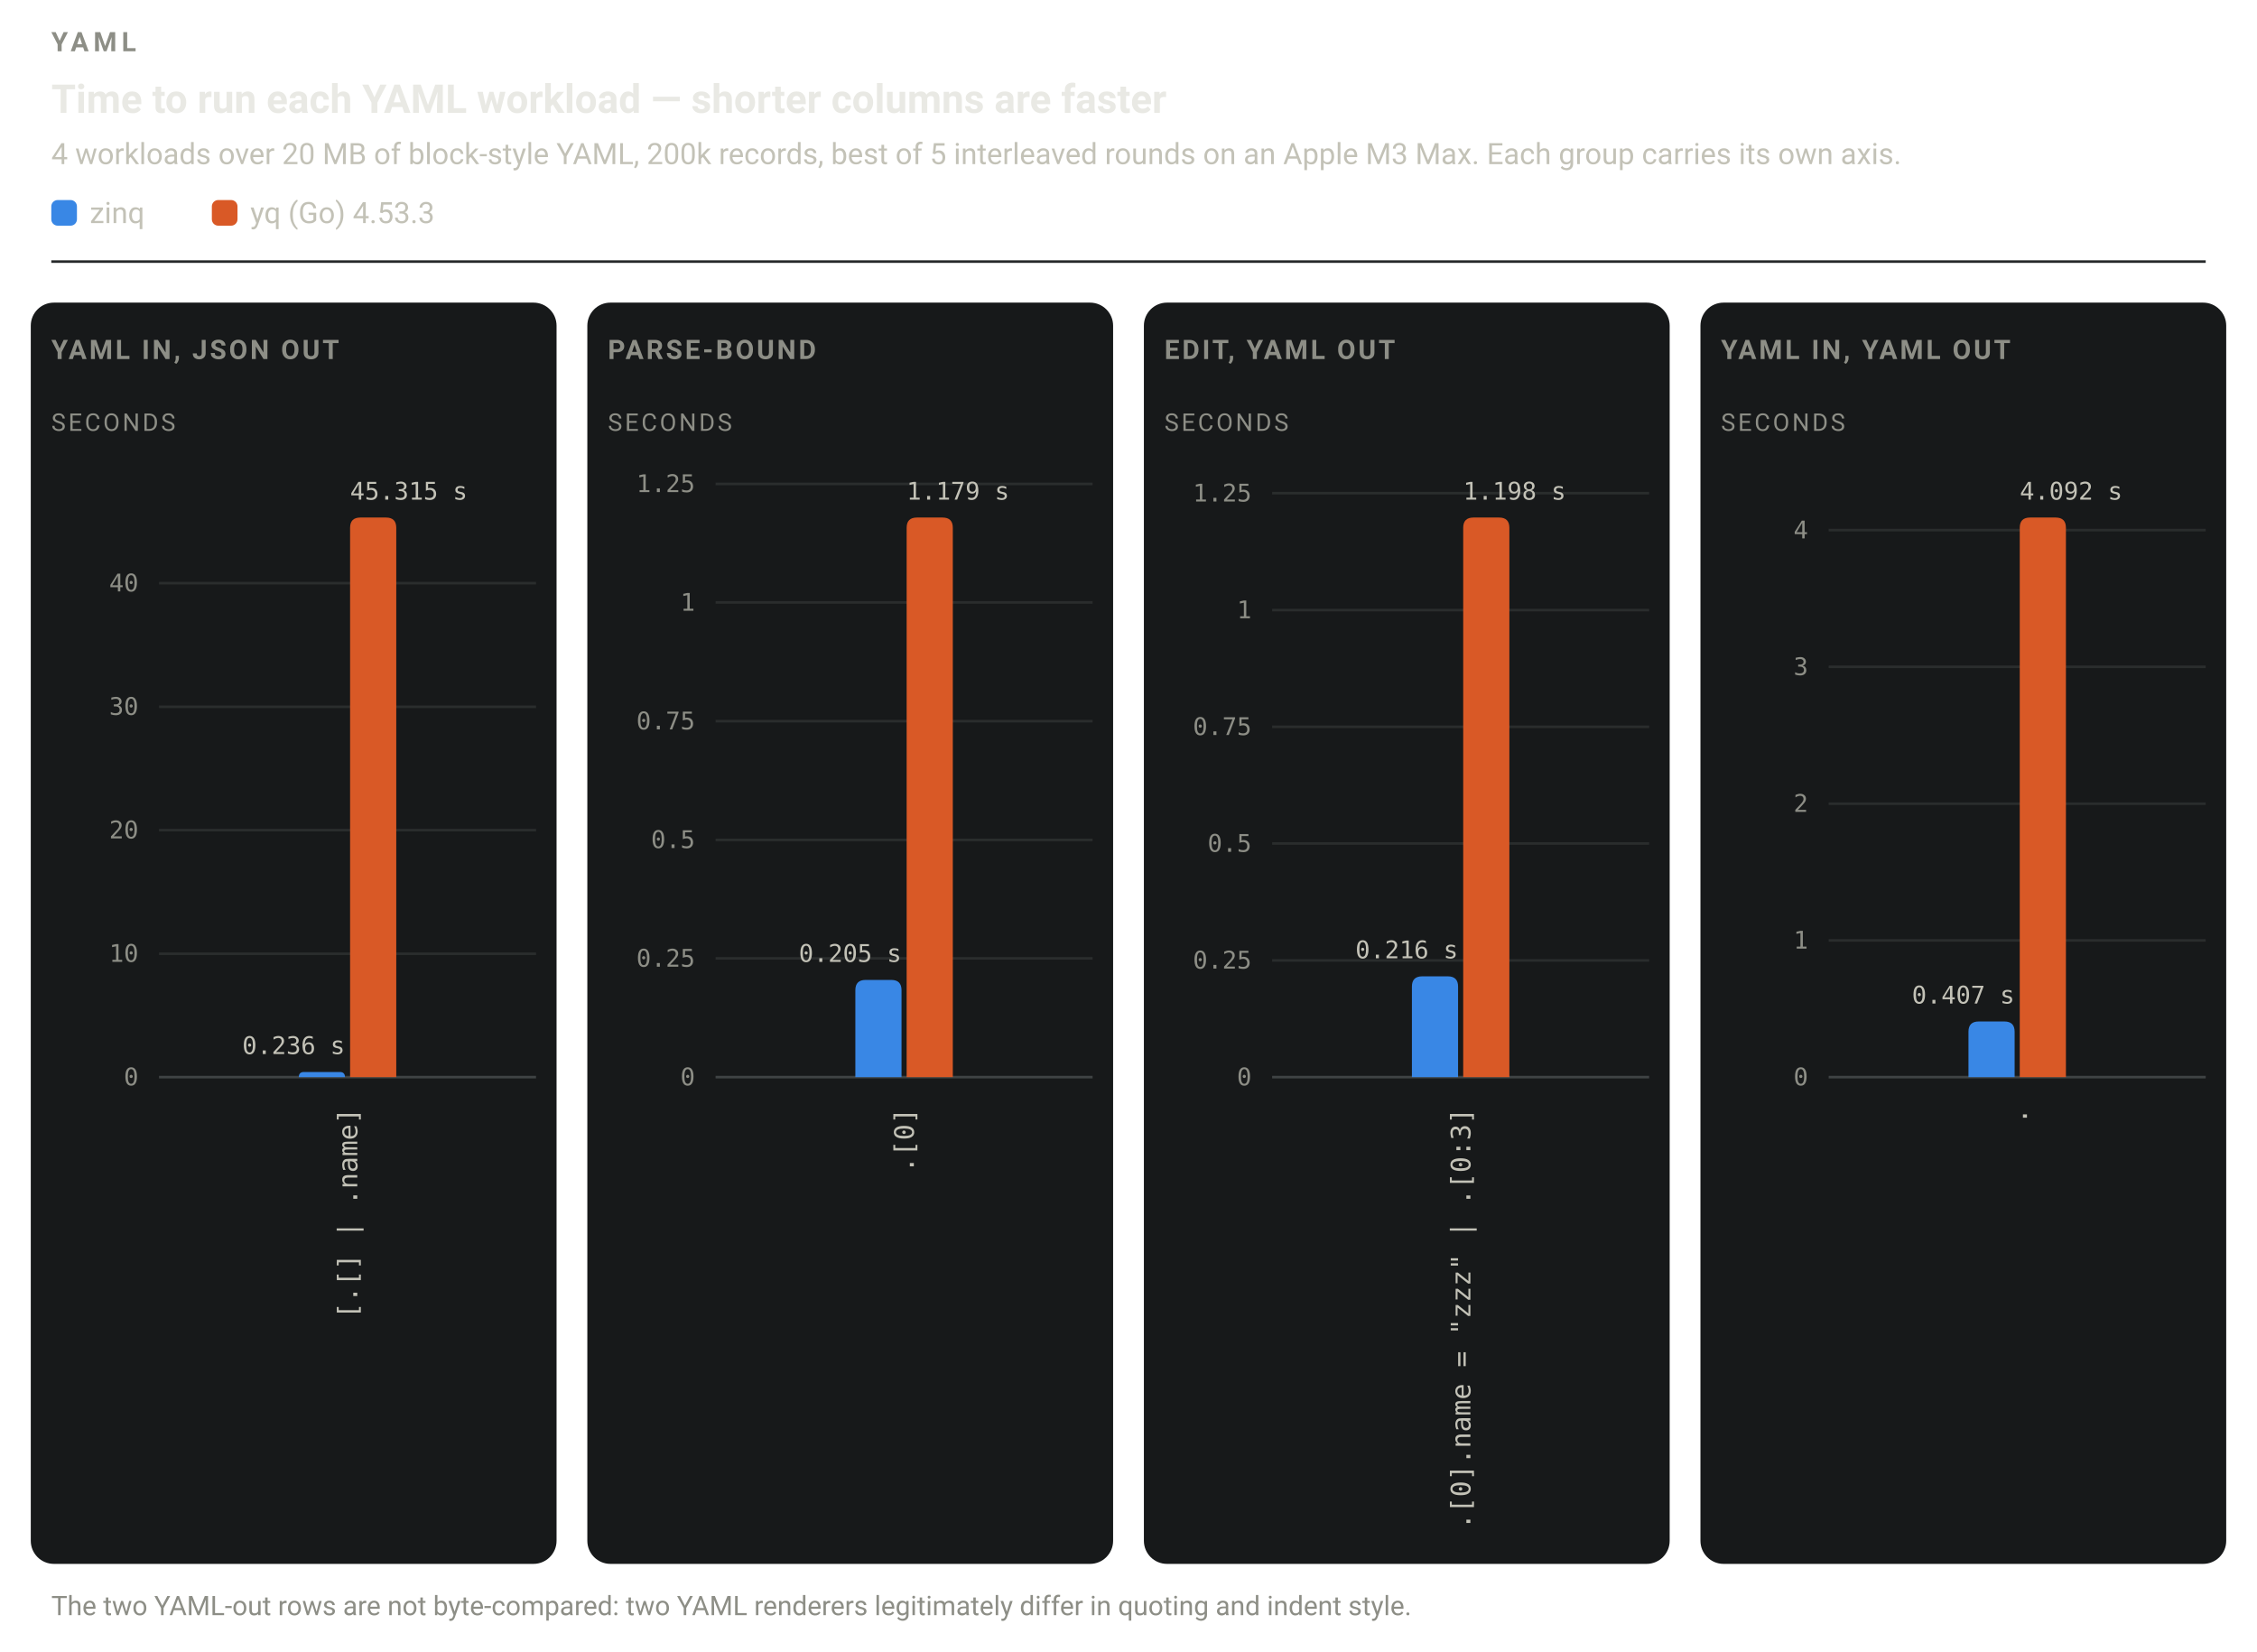
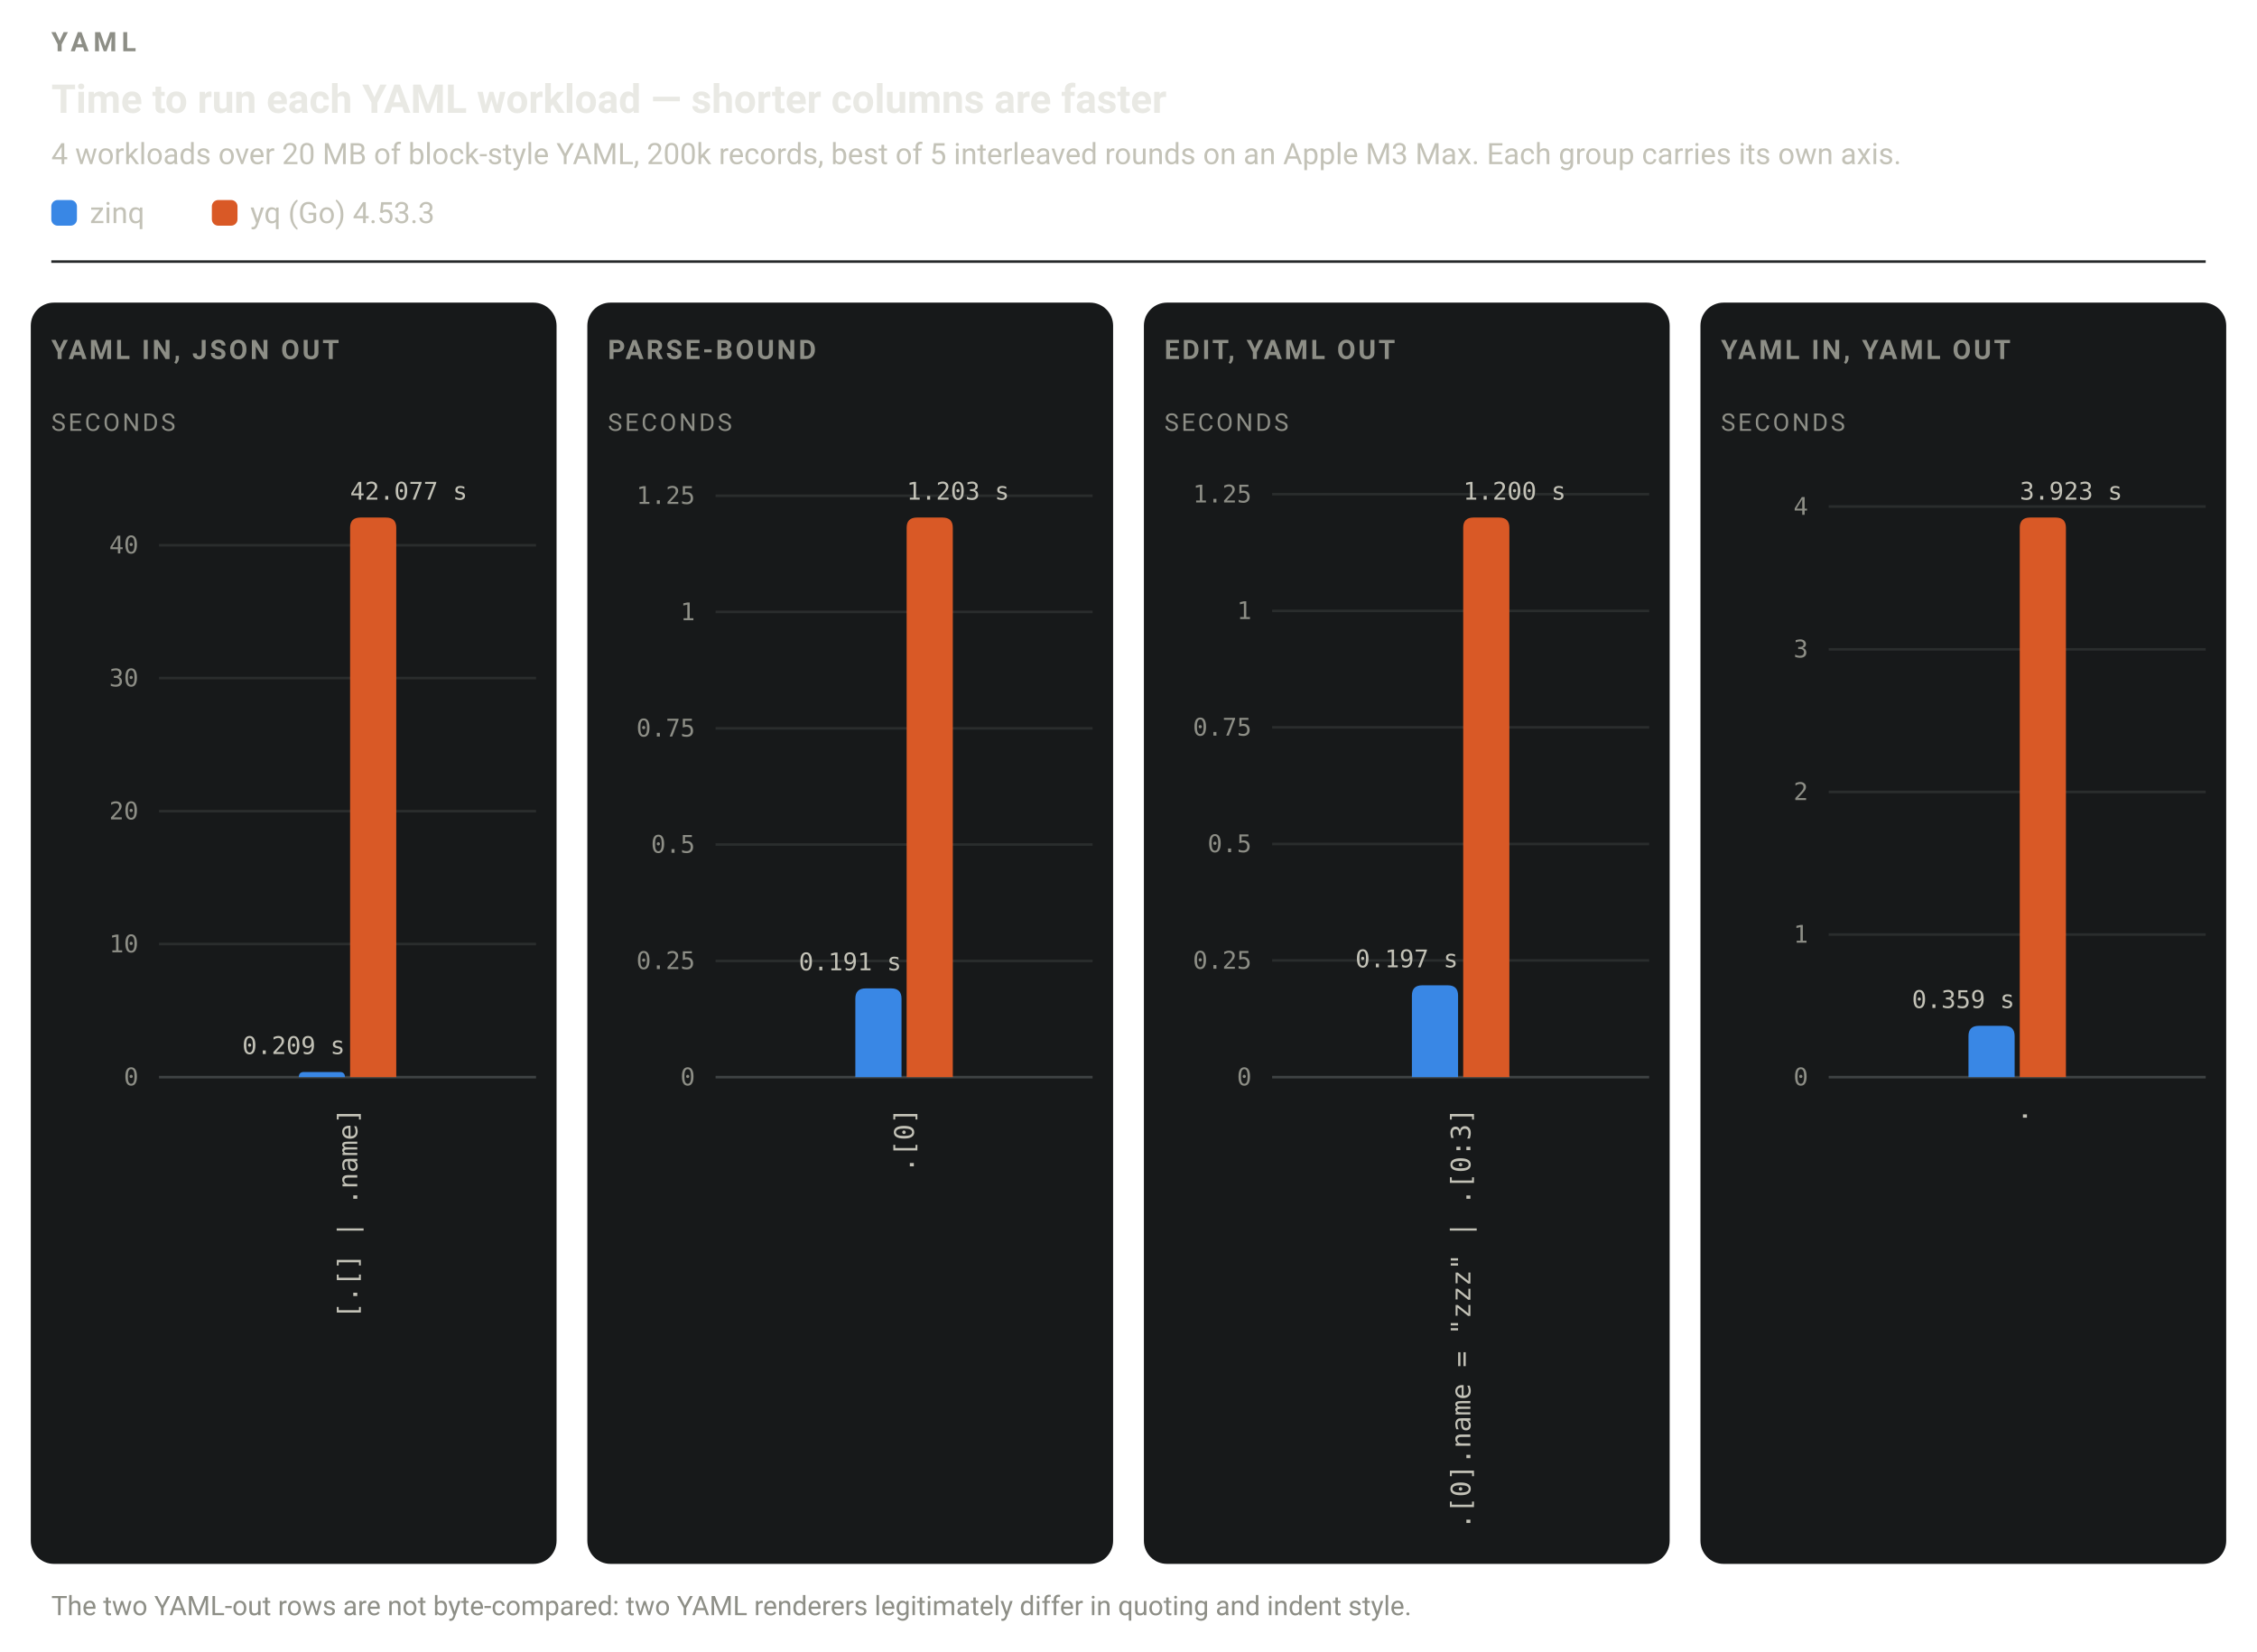
<svg xmlns="http://www.w3.org/2000/svg" width="880" height="644" viewBox="0 0 880 644" role="img" aria-label="Time to run 4 YAML workloads, zinq against yq (Go) 4.53.3, over 20 MB of block-style YAML, 200k records. zinq is ahead on all 4.">
  <text x="20" y="20" font-family="ui-sans-serif, system-ui, -apple-system, Segoe UI, Roboto, sans-serif" font-size="10.5" font-weight="600" letter-spacing="1.8" fill="#8d8e86">YAML</text>
  <text x="20" y="44" font-family="ui-sans-serif, system-ui, -apple-system, Segoe UI, Roboto, sans-serif" font-size="15.5" font-weight="600" fill="#e9e9e4">Time to run each YAML workload — shorter columns are faster</text>
  <text x="20" y="64" font-family="ui-sans-serif, system-ui, -apple-system, Segoe UI, Roboto, sans-serif" font-size="11.5" fill="#c3c2b7">4 workloads over 20 MB of block-style YAML, 200k records, best of 5 interleaved rounds on an Apple M3 Max. Each group carries its own axis.</text>
  <rect x="20" y="78" width="10" height="10" rx="2.5" fill="#3987e5" />
  <text x="35" y="87" font-family="ui-sans-serif, system-ui, -apple-system, Segoe UI, Roboto, sans-serif" font-size="11.5" fill="#c3c2b7">zinq</text>
  <rect x="82.6" y="78" width="10" height="10" rx="2.5" fill="#d95926" />
  <text x="97.6" y="87" font-family="ui-sans-serif, system-ui, -apple-system, Segoe UI, Roboto, sans-serif" font-size="11.5" fill="#c3c2b7">yq (Go) 4.53.3</text>
  <line x1="20" y1="102" x2="860" y2="102" stroke="#26292a" stroke-width="1" />
  <rect x="12.0" y="118" width="205.0" height="491.8" rx="9" fill="#17191a" />
  <text x="20" y="140" font-family="ui-sans-serif, system-ui, -apple-system, Segoe UI, Roboto, sans-serif" font-size="10.5" font-weight="600" letter-spacing="1" fill="#8d8e86">YAML IN, JSON OUT</text>
  <text x="20" y="168" font-family="ui-sans-serif, system-ui, -apple-system, Segoe UI, Roboto, sans-serif" font-size="9.5" letter-spacing="1" fill="#8d8e86">SECONDS</text>
  <text x="54" y="423.2" font-family="ui-monospace, SFMono-Regular, Menlo, Consolas, monospace" font-size="9.5" text-anchor="end" fill="#8d8e86">0</text>
-   <line x1="62.0" y1="371.9" x2="209.0" y2="371.9" stroke="#2a2d2d" stroke-width="1" />
-   <text x="54" y="375.052" font-family="ui-monospace, SFMono-Regular, Menlo, Consolas, monospace" font-size="9.5" text-anchor="end" fill="#8d8e86">10</text>
-   <line x1="62.0" y1="323.7" x2="209.0" y2="323.7" stroke="#2a2d2d" stroke-width="1" />
-   <text x="54" y="326.904" font-family="ui-monospace, SFMono-Regular, Menlo, Consolas, monospace" font-size="9.5" text-anchor="end" fill="#8d8e86">20</text>
-   <line x1="62.0" y1="275.6" x2="209.0" y2="275.6" stroke="#2a2d2d" stroke-width="1" />
-   <text x="54" y="278.757" font-family="ui-monospace, SFMono-Regular, Menlo, Consolas, monospace" font-size="9.5" text-anchor="end" fill="#8d8e86">30</text>
-   <line x1="62.0" y1="227.4" x2="209.0" y2="227.4" stroke="#2a2d2d" stroke-width="1" />
-   <text x="54" y="230.609" font-family="ui-monospace, SFMono-Regular, Menlo, Consolas, monospace" font-size="9.5" text-anchor="end" fill="#8d8e86">40</text>
+   <line x1="62.0" y1="368.1" x2="209.0" y2="368.1" stroke="#2a2d2d" stroke-width="1" />
+   <text x="54" y="371.347" font-family="ui-monospace, SFMono-Regular, Menlo, Consolas, monospace" font-size="9.5" text-anchor="end" fill="#8d8e86">10</text>
+   <line x1="62.0" y1="316.3" x2="209.0" y2="316.3" stroke="#2a2d2d" stroke-width="1" />
+   <text x="54" y="319.494" font-family="ui-monospace, SFMono-Regular, Menlo, Consolas, monospace" font-size="9.5" text-anchor="end" fill="#8d8e86">20</text>
+   <line x1="62.0" y1="264.4" x2="209.0" y2="264.4" stroke="#2a2d2d" stroke-width="1" />
+   <text x="54" y="267.641" font-family="ui-monospace, SFMono-Regular, Menlo, Consolas, monospace" font-size="9.5" text-anchor="end" fill="#8d8e86">30</text>
+   <line x1="62.0" y1="212.6" x2="209.0" y2="212.6" stroke="#2a2d2d" stroke-width="1" />
+   <text x="54" y="215.788" font-family="ui-monospace, SFMono-Regular, Menlo, Consolas, monospace" font-size="9.5" text-anchor="end" fill="#8d8e86">40</text>
  <line x1="62.0" y1="420.0" x2="209.0" y2="420.0" stroke="#3f4344" stroke-width="1" />
  <path d="M116.5 420.0L116.5 420.0Q116.5 418.0 118.5 418.0L132.5 418.0Q134.5 418.0 134.5 420.0L134.5 420.0Z" fill="#3987e5" />
  <path d="M136.5 420.0L136.5 205.8Q136.5 201.8 140.5 201.8L150.5 201.8Q154.5 201.8 154.5 205.8L154.5 420.0Z" fill="#d95926" />
-   <text x="134.5" y="411" font-family="ui-monospace, SFMono-Regular, Menlo, Consolas, monospace" font-size="9.5" text-anchor="end" fill="#c3c2b7">0.236 s</text>
-   <text x="136.5" y="194.818" font-family="ui-monospace, SFMono-Regular, Menlo, Consolas, monospace" font-size="9.5" text-anchor="start" fill="#c3c2b7">45.315 s</text>
+   <text x="134.5" y="411" font-family="ui-monospace, SFMono-Regular, Menlo, Consolas, monospace" font-size="9.5" text-anchor="end" fill="#c3c2b7">0.209 s</text>
+   <text x="136.5" y="194.818" font-family="ui-monospace, SFMono-Regular, Menlo, Consolas, monospace" font-size="9.5" text-anchor="start" fill="#c3c2b7">42.077 s</text>
  <text x="139.3" y="432" font-family="ui-monospace, SFMono-Regular, Menlo, Consolas, monospace" font-size="10.5" text-anchor="end" transform="rotate(-90 139.3 432.0)" fill="#c3c2b7">[.[] | .name]</text>
  <rect x="229.0" y="118" width="205.0" height="491.8" rx="9" fill="#17191a" />
  <text x="237" y="140" font-family="ui-sans-serif, system-ui, -apple-system, Segoe UI, Roboto, sans-serif" font-size="10.5" font-weight="600" letter-spacing="1" fill="#8d8e86">PARSE-BOUND</text>
  <text x="237" y="168" font-family="ui-sans-serif, system-ui, -apple-system, Segoe UI, Roboto, sans-serif" font-size="9.5" letter-spacing="1" fill="#8d8e86">SECONDS</text>
  <text x="271" y="423.2" font-family="ui-monospace, SFMono-Regular, Menlo, Consolas, monospace" font-size="9.5" text-anchor="end" fill="#8d8e86">0</text>
-   <line x1="279.0" y1="373.7" x2="426.0" y2="373.7" stroke="#2a2d2d" stroke-width="1" />
-   <text x="271" y="376.936" font-family="ui-monospace, SFMono-Regular, Menlo, Consolas, monospace" font-size="9.5" text-anchor="end" fill="#8d8e86">0.25</text>
-   <line x1="279.0" y1="327.5" x2="426.0" y2="327.5" stroke="#2a2d2d" stroke-width="1" />
-   <text x="271" y="330.672" font-family="ui-monospace, SFMono-Regular, Menlo, Consolas, monospace" font-size="9.5" text-anchor="end" fill="#8d8e86">0.5</text>
-   <line x1="279.0" y1="281.2" x2="426.0" y2="281.2" stroke="#2a2d2d" stroke-width="1" />
-   <text x="271" y="284.407" font-family="ui-monospace, SFMono-Regular, Menlo, Consolas, monospace" font-size="9.5" text-anchor="end" fill="#8d8e86">0.75</text>
-   <line x1="279.0" y1="234.9" x2="426.0" y2="234.9" stroke="#2a2d2d" stroke-width="1" />
-   <text x="271" y="238.143" font-family="ui-monospace, SFMono-Regular, Menlo, Consolas, monospace" font-size="9.5" text-anchor="end" fill="#8d8e86">1</text>
-   <line x1="279.0" y1="188.7" x2="426.0" y2="188.7" stroke="#2a2d2d" stroke-width="1" />
-   <text x="271" y="191.879" font-family="ui-monospace, SFMono-Regular, Menlo, Consolas, monospace" font-size="9.5" text-anchor="end" fill="#8d8e86">1.25</text>
+   <line x1="279.0" y1="374.7" x2="426.0" y2="374.7" stroke="#2a2d2d" stroke-width="1" />
+   <text x="271" y="377.859" font-family="ui-monospace, SFMono-Regular, Menlo, Consolas, monospace" font-size="9.5" text-anchor="end" fill="#8d8e86">0.25</text>
+   <line x1="279.0" y1="329.3" x2="426.0" y2="329.3" stroke="#2a2d2d" stroke-width="1" />
+   <text x="271" y="332.518" font-family="ui-monospace, SFMono-Regular, Menlo, Consolas, monospace" font-size="9.5" text-anchor="end" fill="#8d8e86">0.5</text>
+   <line x1="279.0" y1="284.0" x2="426.0" y2="284.0" stroke="#2a2d2d" stroke-width="1" />
+   <text x="271" y="287.176" font-family="ui-monospace, SFMono-Regular, Menlo, Consolas, monospace" font-size="9.5" text-anchor="end" fill="#8d8e86">0.75</text>
+   <line x1="279.0" y1="238.6" x2="426.0" y2="238.6" stroke="#2a2d2d" stroke-width="1" />
+   <text x="271" y="241.835" font-family="ui-monospace, SFMono-Regular, Menlo, Consolas, monospace" font-size="9.5" text-anchor="end" fill="#8d8e86">1</text>
+   <line x1="279.0" y1="193.3" x2="426.0" y2="193.3" stroke="#2a2d2d" stroke-width="1" />
+   <text x="271" y="196.494" font-family="ui-monospace, SFMono-Regular, Menlo, Consolas, monospace" font-size="9.5" text-anchor="end" fill="#8d8e86">1.25</text>
  <line x1="279.0" y1="420.0" x2="426.0" y2="420.0" stroke="#3f4344" stroke-width="1" />
-   <path d="M333.5 420.0L333.5 386.1Q333.5 382.1 337.5 382.1L347.5 382.1Q351.5 382.1 351.5 386.1L351.5 420.0Z" fill="#3987e5" />
+   <path d="M333.5 420.0L333.5 389.4Q333.5 385.4 337.5 385.4L347.5 385.4Q351.5 385.4 351.5 389.4L351.5 420.0Z" fill="#3987e5" />
  <path d="M353.5 420.0L353.5 205.8Q353.5 201.8 357.5 201.8L367.5 201.8Q371.5 201.8 371.5 205.8L371.5 420.0Z" fill="#d95926" />
-   <text x="351.5" y="375.063" font-family="ui-monospace, SFMono-Regular, Menlo, Consolas, monospace" font-size="9.5" text-anchor="end" fill="#c3c2b7">0.205 s</text>
-   <text x="353.5" y="194.818" font-family="ui-monospace, SFMono-Regular, Menlo, Consolas, monospace" font-size="9.5" text-anchor="start" fill="#c3c2b7">1.179 s</text>
+   <text x="351.5" y="378.359" font-family="ui-monospace, SFMono-Regular, Menlo, Consolas, monospace" font-size="9.5" text-anchor="end" fill="#c3c2b7">0.191 s</text>
+   <text x="353.5" y="194.818" font-family="ui-monospace, SFMono-Regular, Menlo, Consolas, monospace" font-size="9.5" text-anchor="start" fill="#c3c2b7">1.203 s</text>
  <text x="356.3" y="432" font-family="ui-monospace, SFMono-Regular, Menlo, Consolas, monospace" font-size="10.5" text-anchor="end" transform="rotate(-90 356.3 432.0)" fill="#c3c2b7">.[0]</text>
  <rect x="446.0" y="118" width="205.0" height="491.8" rx="9" fill="#17191a" />
  <text x="454" y="140" font-family="ui-sans-serif, system-ui, -apple-system, Segoe UI, Roboto, sans-serif" font-size="10.5" font-weight="600" letter-spacing="1" fill="#8d8e86">EDIT, YAML OUT</text>
  <text x="454" y="168" font-family="ui-sans-serif, system-ui, -apple-system, Segoe UI, Roboto, sans-serif" font-size="9.5" letter-spacing="1" fill="#8d8e86">SECONDS</text>
  <text x="488" y="423.2" font-family="ui-monospace, SFMono-Regular, Menlo, Consolas, monospace" font-size="9.5" text-anchor="end" fill="#8d8e86">0</text>
  <line x1="496.0" y1="374.5" x2="643.0" y2="374.5" stroke="#2a2d2d" stroke-width="1" />
-   <text x="488" y="377.67" font-family="ui-monospace, SFMono-Regular, Menlo, Consolas, monospace" font-size="9.5" text-anchor="end" fill="#8d8e86">0.25</text>
-   <line x1="496.0" y1="328.9" x2="643.0" y2="328.9" stroke="#2a2d2d" stroke-width="1" />
-   <text x="488" y="332.139" font-family="ui-monospace, SFMono-Regular, Menlo, Consolas, monospace" font-size="9.5" text-anchor="end" fill="#8d8e86">0.5</text>
-   <line x1="496.0" y1="283.4" x2="643.0" y2="283.4" stroke="#2a2d2d" stroke-width="1" />
-   <text x="488" y="286.609" font-family="ui-monospace, SFMono-Regular, Menlo, Consolas, monospace" font-size="9.5" text-anchor="end" fill="#8d8e86">0.75</text>
-   <line x1="496.0" y1="237.9" x2="643.0" y2="237.9" stroke="#2a2d2d" stroke-width="1" />
-   <text x="488" y="241.078" font-family="ui-monospace, SFMono-Regular, Menlo, Consolas, monospace" font-size="9.5" text-anchor="end" fill="#8d8e86">1</text>
-   <line x1="496.0" y1="192.3" x2="643.0" y2="192.3" stroke="#2a2d2d" stroke-width="1" />
-   <text x="488" y="195.548" font-family="ui-monospace, SFMono-Regular, Menlo, Consolas, monospace" font-size="9.5" text-anchor="end" fill="#8d8e86">1.25</text>
+   <text x="488" y="377.745" font-family="ui-monospace, SFMono-Regular, Menlo, Consolas, monospace" font-size="9.5" text-anchor="end" fill="#8d8e86">0.25</text>
+   <line x1="496.0" y1="329.1" x2="643.0" y2="329.1" stroke="#2a2d2d" stroke-width="1" />
+   <text x="488" y="332.291" font-family="ui-monospace, SFMono-Regular, Menlo, Consolas, monospace" font-size="9.5" text-anchor="end" fill="#8d8e86">0.5</text>
+   <line x1="496.0" y1="283.6" x2="643.0" y2="283.6" stroke="#2a2d2d" stroke-width="1" />
+   <text x="488" y="286.836" font-family="ui-monospace, SFMono-Regular, Menlo, Consolas, monospace" font-size="9.5" text-anchor="end" fill="#8d8e86">0.75</text>
+   <line x1="496.0" y1="238.2" x2="643.0" y2="238.2" stroke="#2a2d2d" stroke-width="1" />
+   <text x="488" y="241.382" font-family="ui-monospace, SFMono-Regular, Menlo, Consolas, monospace" font-size="9.5" text-anchor="end" fill="#8d8e86">1</text>
+   <line x1="496.0" y1="192.7" x2="643.0" y2="192.7" stroke="#2a2d2d" stroke-width="1" />
+   <text x="488" y="195.927" font-family="ui-monospace, SFMono-Regular, Menlo, Consolas, monospace" font-size="9.5" text-anchor="end" fill="#8d8e86">1.25</text>
  <line x1="496.0" y1="420.0" x2="643.0" y2="420.0" stroke="#3f4344" stroke-width="1" />
-   <path d="M550.5 420.0L550.5 384.7Q550.5 380.7 554.5 380.7L564.5 380.7Q568.5 380.7 568.5 384.7L568.5 420.0Z" fill="#3987e5" />
+   <path d="M550.5 420.0L550.5 388.2Q550.5 384.2 554.5 384.2L564.5 384.2Q568.5 384.2 568.5 388.2L568.5 420.0Z" fill="#3987e5" />
  <path d="M570.5 420.0L570.5 205.8Q570.5 201.8 574.5 201.8L584.5 201.8Q588.5 201.8 588.5 205.8L588.5 420.0Z" fill="#d95926" />
-   <text x="568.5" y="373.662" font-family="ui-monospace, SFMono-Regular, Menlo, Consolas, monospace" font-size="9.5" text-anchor="end" fill="#c3c2b7">0.216 s</text>
-   <text x="570.5" y="194.818" font-family="ui-monospace, SFMono-Regular, Menlo, Consolas, monospace" font-size="9.5" text-anchor="start" fill="#c3c2b7">1.198 s</text>
+   <text x="568.5" y="377.182" font-family="ui-monospace, SFMono-Regular, Menlo, Consolas, monospace" font-size="9.5" text-anchor="end" fill="#c3c2b7">0.197 s</text>
+   <text x="570.5" y="194.818" font-family="ui-monospace, SFMono-Regular, Menlo, Consolas, monospace" font-size="9.5" text-anchor="start" fill="#c3c2b7">1.200 s</text>
  <text x="573.3" y="432" font-family="ui-monospace, SFMono-Regular, Menlo, Consolas, monospace" font-size="10.5" text-anchor="end" transform="rotate(-90 573.3 432.0)" fill="#c3c2b7">.[0].name = "zzz" | .[0:3]</text>
  <rect x="663.0" y="118" width="205.0" height="491.8" rx="9" fill="#17191a" />
  <text x="671" y="140" font-family="ui-sans-serif, system-ui, -apple-system, Segoe UI, Roboto, sans-serif" font-size="10.5" font-weight="600" letter-spacing="1" fill="#8d8e86">YAML IN, YAML OUT</text>
  <text x="671" y="168" font-family="ui-sans-serif, system-ui, -apple-system, Segoe UI, Roboto, sans-serif" font-size="9.5" letter-spacing="1" fill="#8d8e86">SECONDS</text>
  <text x="705" y="423.2" font-family="ui-monospace, SFMono-Regular, Menlo, Consolas, monospace" font-size="9.5" text-anchor="end" fill="#8d8e86">0</text>
-   <line x1="713.0" y1="366.7" x2="860.0" y2="366.7" stroke="#2a2d2d" stroke-width="1" />
-   <text x="705" y="369.881" font-family="ui-monospace, SFMono-Regular, Menlo, Consolas, monospace" font-size="9.5" text-anchor="end" fill="#8d8e86">1</text>
-   <line x1="713.0" y1="313.4" x2="860.0" y2="313.4" stroke="#2a2d2d" stroke-width="1" />
-   <text x="705" y="316.562" font-family="ui-monospace, SFMono-Regular, Menlo, Consolas, monospace" font-size="9.5" text-anchor="end" fill="#8d8e86">2</text>
-   <line x1="713.0" y1="260.0" x2="860.0" y2="260.0" stroke="#2a2d2d" stroke-width="1" />
-   <text x="705" y="263.243" font-family="ui-monospace, SFMono-Regular, Menlo, Consolas, monospace" font-size="9.5" text-anchor="end" fill="#8d8e86">3</text>
-   <line x1="713.0" y1="206.7" x2="860.0" y2="206.7" stroke="#2a2d2d" stroke-width="1" />
-   <text x="705" y="209.924" font-family="ui-monospace, SFMono-Regular, Menlo, Consolas, monospace" font-size="9.5" text-anchor="end" fill="#8d8e86">4</text>
+   <line x1="713.0" y1="364.4" x2="860.0" y2="364.4" stroke="#2a2d2d" stroke-width="1" />
+   <text x="705" y="367.584" font-family="ui-monospace, SFMono-Regular, Menlo, Consolas, monospace" font-size="9.5" text-anchor="end" fill="#8d8e86">1</text>
+   <line x1="713.0" y1="308.8" x2="860.0" y2="308.8" stroke="#2a2d2d" stroke-width="1" />
+   <text x="705" y="311.968" font-family="ui-monospace, SFMono-Regular, Menlo, Consolas, monospace" font-size="9.5" text-anchor="end" fill="#8d8e86">2</text>
+   <line x1="713.0" y1="253.2" x2="860.0" y2="253.2" stroke="#2a2d2d" stroke-width="1" />
+   <text x="705" y="256.352" font-family="ui-monospace, SFMono-Regular, Menlo, Consolas, monospace" font-size="9.5" text-anchor="end" fill="#8d8e86">3</text>
+   <line x1="713.0" y1="197.5" x2="860.0" y2="197.5" stroke="#2a2d2d" stroke-width="1" />
+   <text x="705" y="200.736" font-family="ui-monospace, SFMono-Regular, Menlo, Consolas, monospace" font-size="9.5" text-anchor="end" fill="#8d8e86">4</text>
  <line x1="713.0" y1="420.0" x2="860.0" y2="420.0" stroke="#3f4344" stroke-width="1" />
-   <path d="M767.5 420.0L767.5 402.3Q767.5 398.3 771.5 398.3L781.5 398.3Q785.5 398.3 785.5 402.3L785.5 420.0Z" fill="#3987e5" />
+   <path d="M767.5 420.0L767.5 404.0Q767.5 400.0 771.5 400.0L781.5 400.0Q785.5 400.0 785.5 404.0L785.5 420.0Z" fill="#3987e5" />
  <path d="M787.5 420.0L787.5 205.8Q787.5 201.8 791.5 201.8L801.5 201.8Q805.5 201.8 805.5 205.8L805.5 420.0Z" fill="#d95926" />
-   <text x="785.5" y="391.299" font-family="ui-monospace, SFMono-Regular, Menlo, Consolas, monospace" font-size="9.5" text-anchor="end" fill="#c3c2b7">0.407 s</text>
-   <text x="787.5" y="194.818" font-family="ui-monospace, SFMono-Regular, Menlo, Consolas, monospace" font-size="9.5" text-anchor="start" fill="#c3c2b7">4.092 s</text>
+   <text x="785.5" y="393.034" font-family="ui-monospace, SFMono-Regular, Menlo, Consolas, monospace" font-size="9.5" text-anchor="end" fill="#c3c2b7">0.359 s</text>
+   <text x="787.5" y="194.818" font-family="ui-monospace, SFMono-Regular, Menlo, Consolas, monospace" font-size="9.5" text-anchor="start" fill="#c3c2b7">3.923 s</text>
  <text x="790.3" y="432" font-family="ui-monospace, SFMono-Regular, Menlo, Consolas, monospace" font-size="10.5" text-anchor="end" transform="rotate(-90 790.3 432.0)" fill="#c3c2b7">.</text>
  <text x="20" y="629.8" font-family="ui-sans-serif, system-ui, -apple-system, Segoe UI, Roboto, sans-serif" font-size="10.5" fill="#8d8e86">The two YAML-out rows are not byte-compared: two YAML renderers legitimately differ in quoting and indent style.</text>
</svg>
